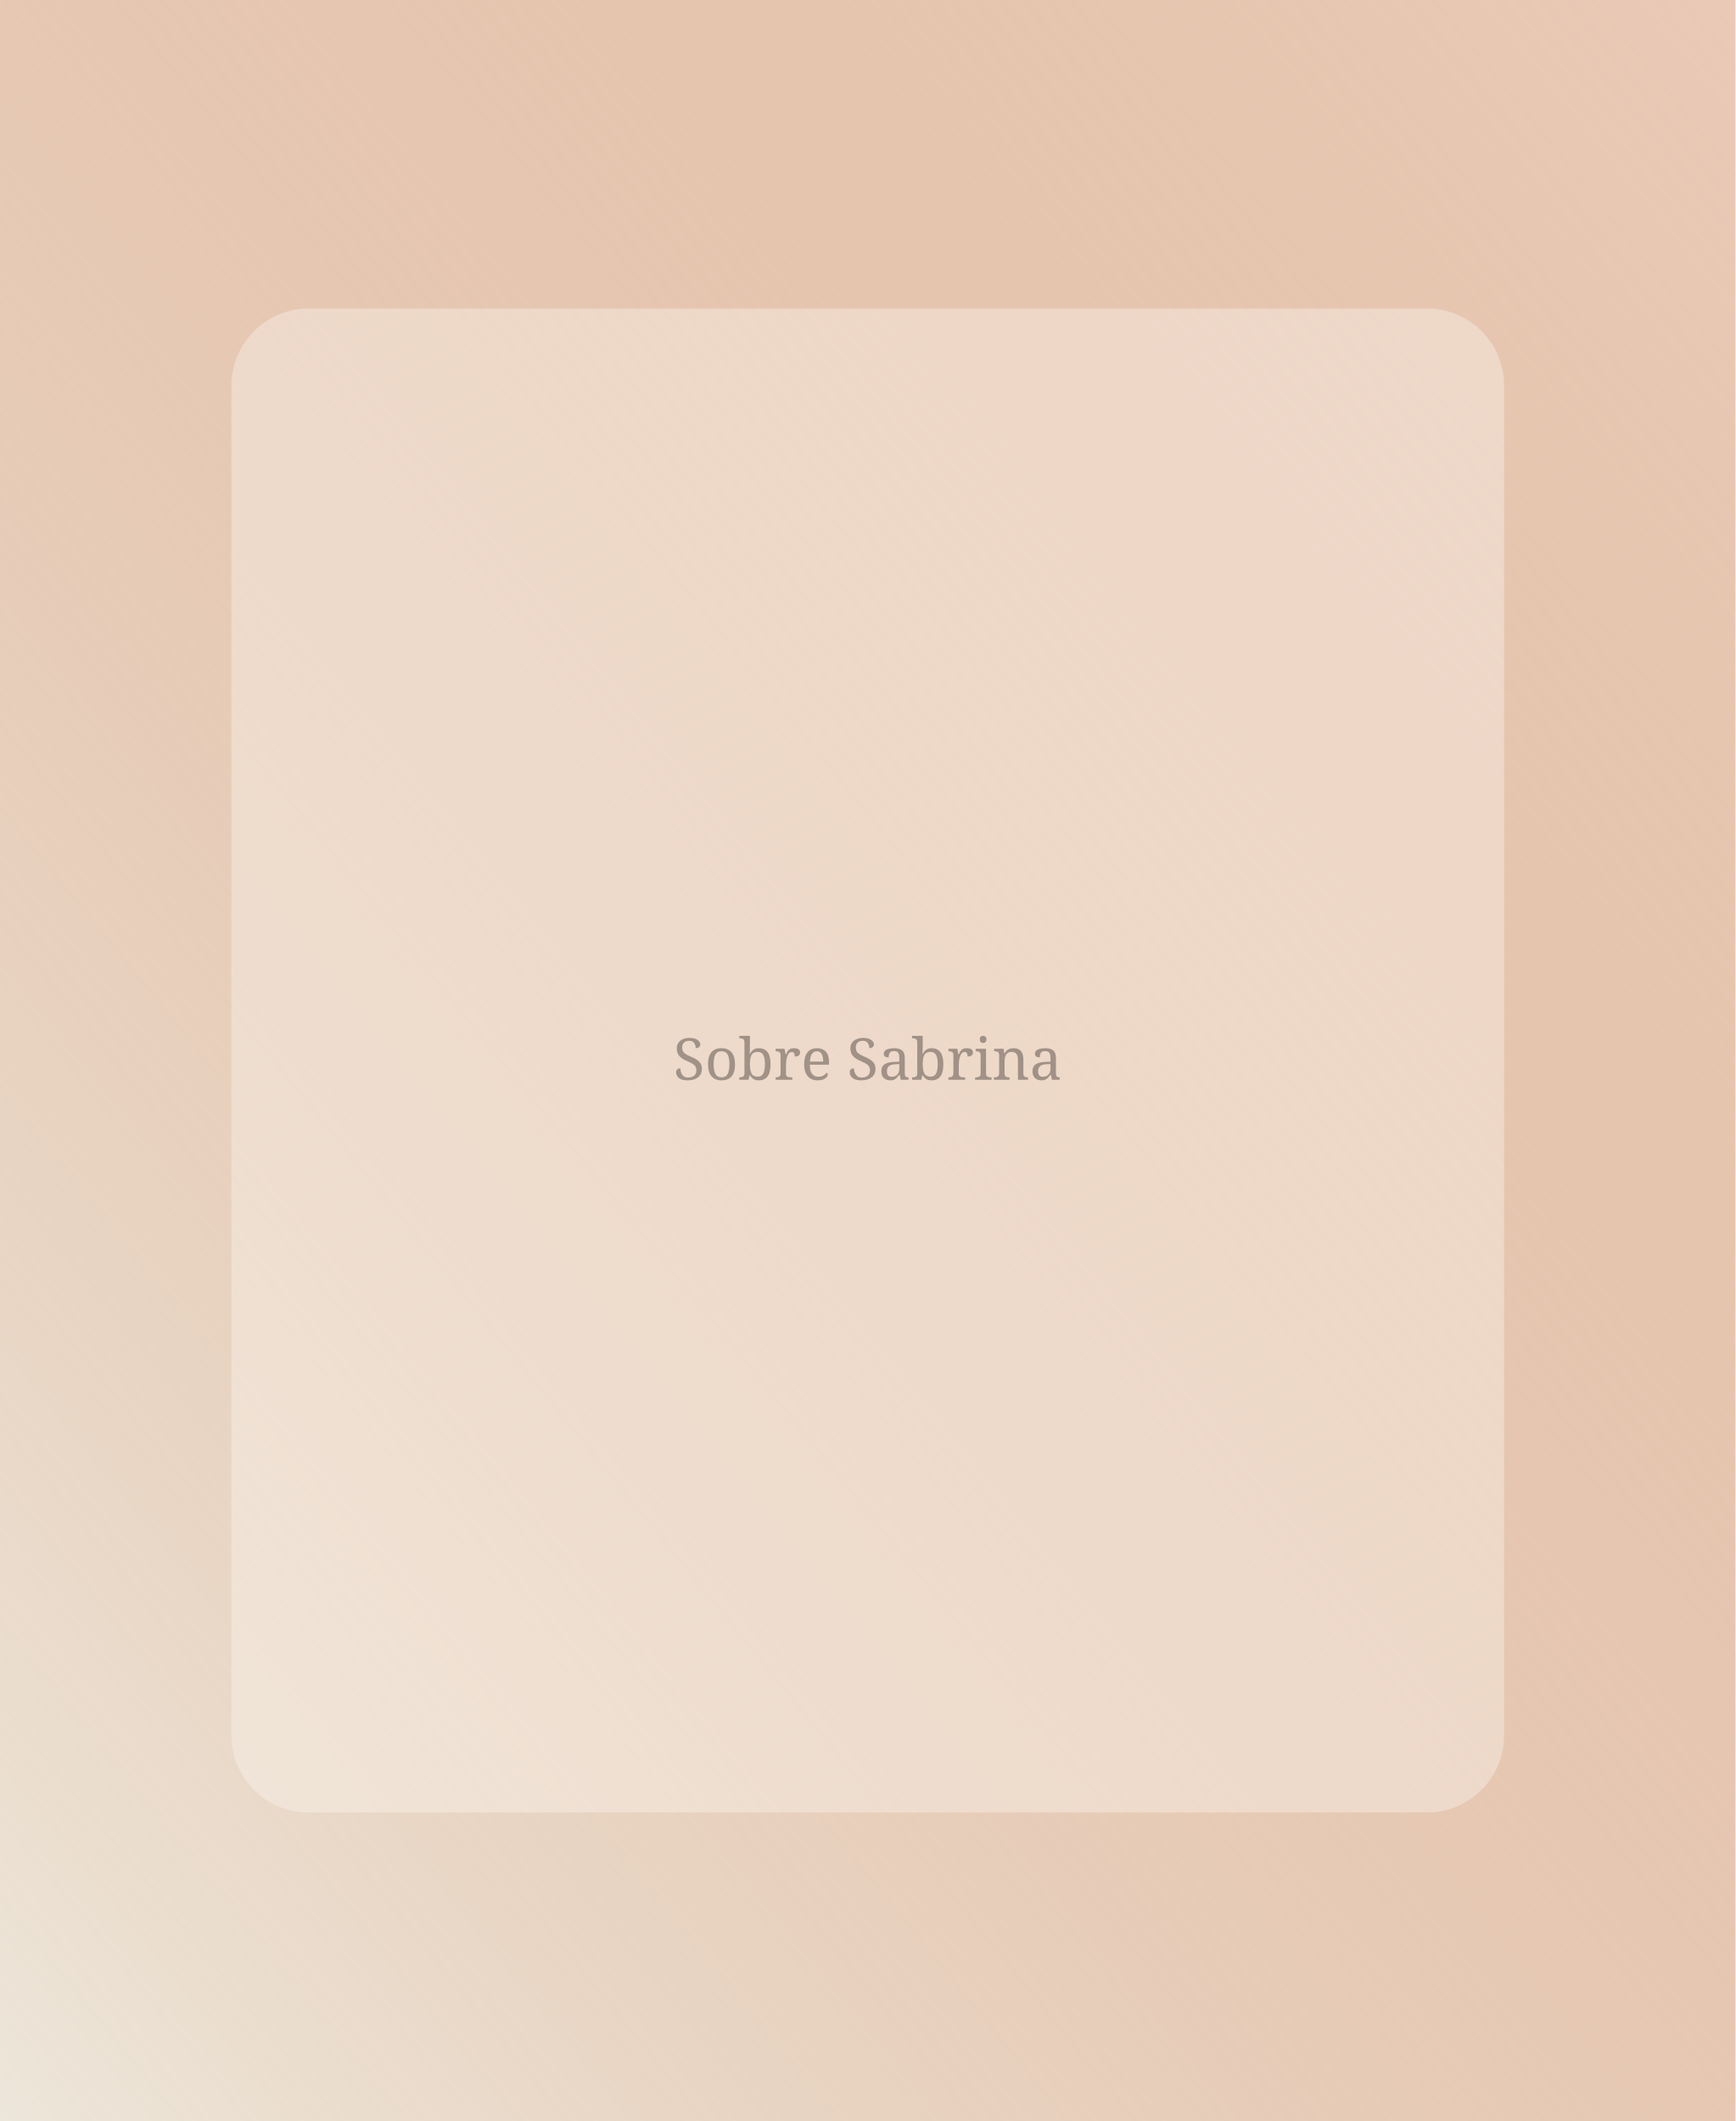
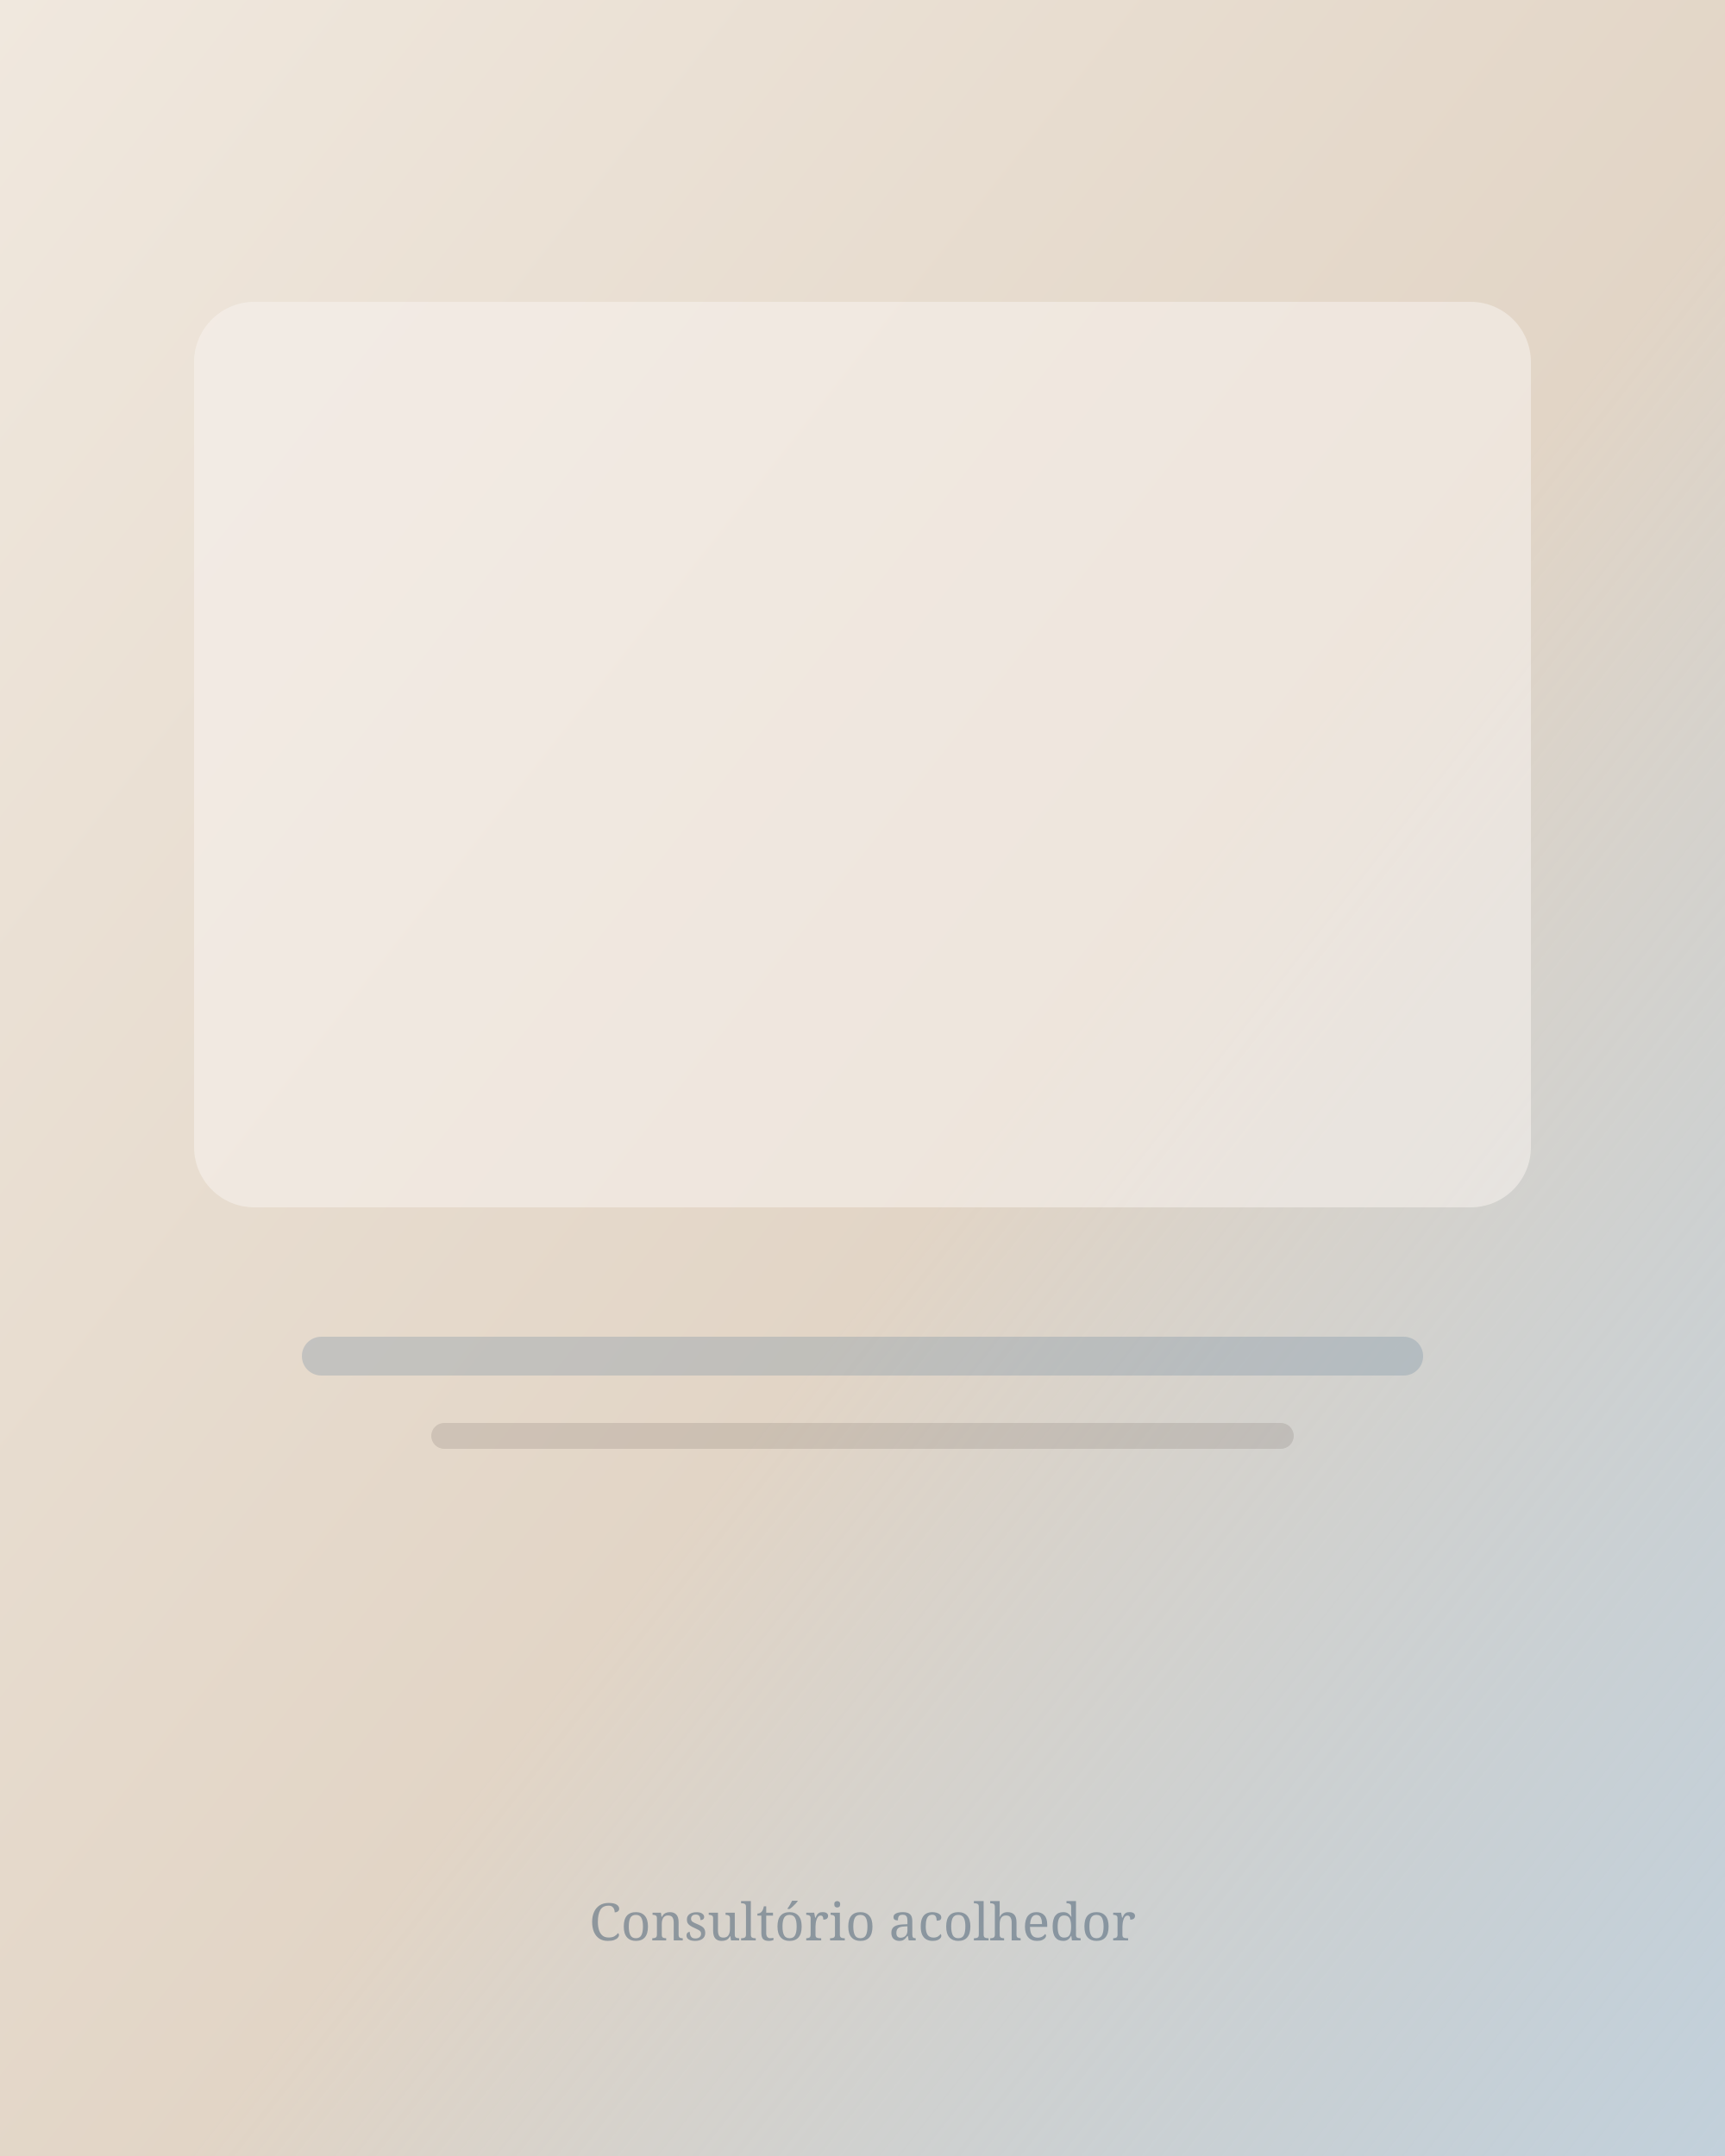
- <svg xmlns="http://www.w3.org/2000/svg" width="900" height="1100" viewBox="0 0 900 1100">
+ <svg xmlns="http://www.w3.org/2000/svg" width="800" height="1000" viewBox="0 0 800 1000">
  <defs>
-     <linearGradient id="g2" x1="0" y1="1" x2="1" y2="0">
-       <stop offset="0%" stop-color="#EDE6DA" />
-       <stop offset="100%" stop-color="#C97B4A" stop-opacity="0.4" />
+     <linearGradient id="a" x1="0" y1="0" x2="1" y2="1">
+       <stop offset="0%" stop-color="#F0E8DE" />
+       <stop offset="55%" stop-color="#E2D5C6" />
+       <stop offset="100%" stop-color="#A8BCCB" stop-opacity="0.7" />
    </linearGradient>
  </defs>
-   <rect width="900" height="1100" fill="url(#g2)" />
-   <rect x="120" y="160" width="660" height="780" rx="40" fill="#FBF8F3" opacity="0.35" />
-   <text x="450" y="560" text-anchor="middle" fill="#2C2622" opacity="0.4" font-family="Georgia, serif" font-size="30">Sobre Sabrina</text>
+   <rect width="800" height="1000" fill="url(#a)" />
+   <rect x="90" y="140" width="620" height="420" rx="28" fill="#F7F3EE" opacity="0.55" />
+   <rect x="140" y="620" width="520" height="18" rx="9" fill="#5B7C99" opacity="0.25" />
+   <rect x="200" y="660" width="400" height="12" rx="6" fill="#6B6058" opacity="0.18" />
+   <text x="400" y="900" text-anchor="middle" fill="#425A70" opacity="0.5" font-family="Georgia, serif" font-size="24">Consultório acolhedor</text>
</svg>
